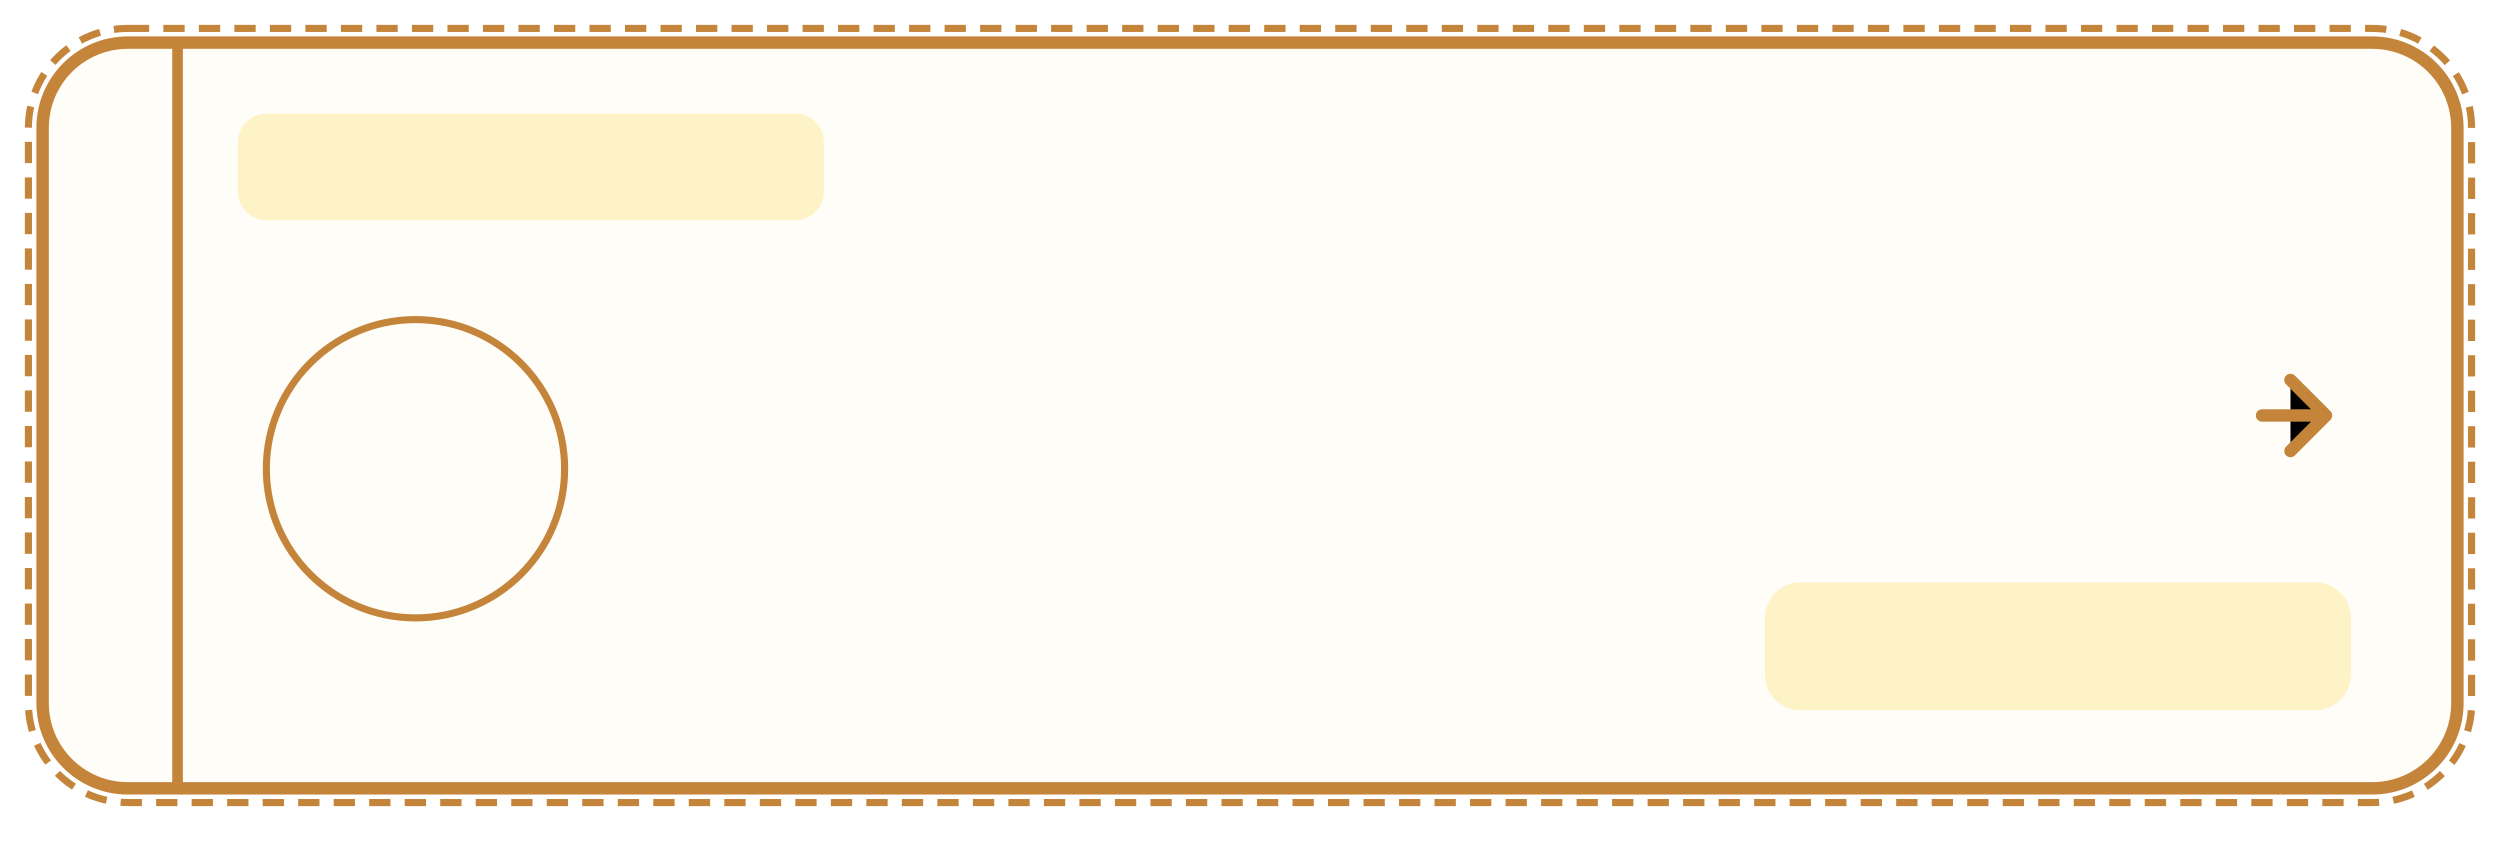
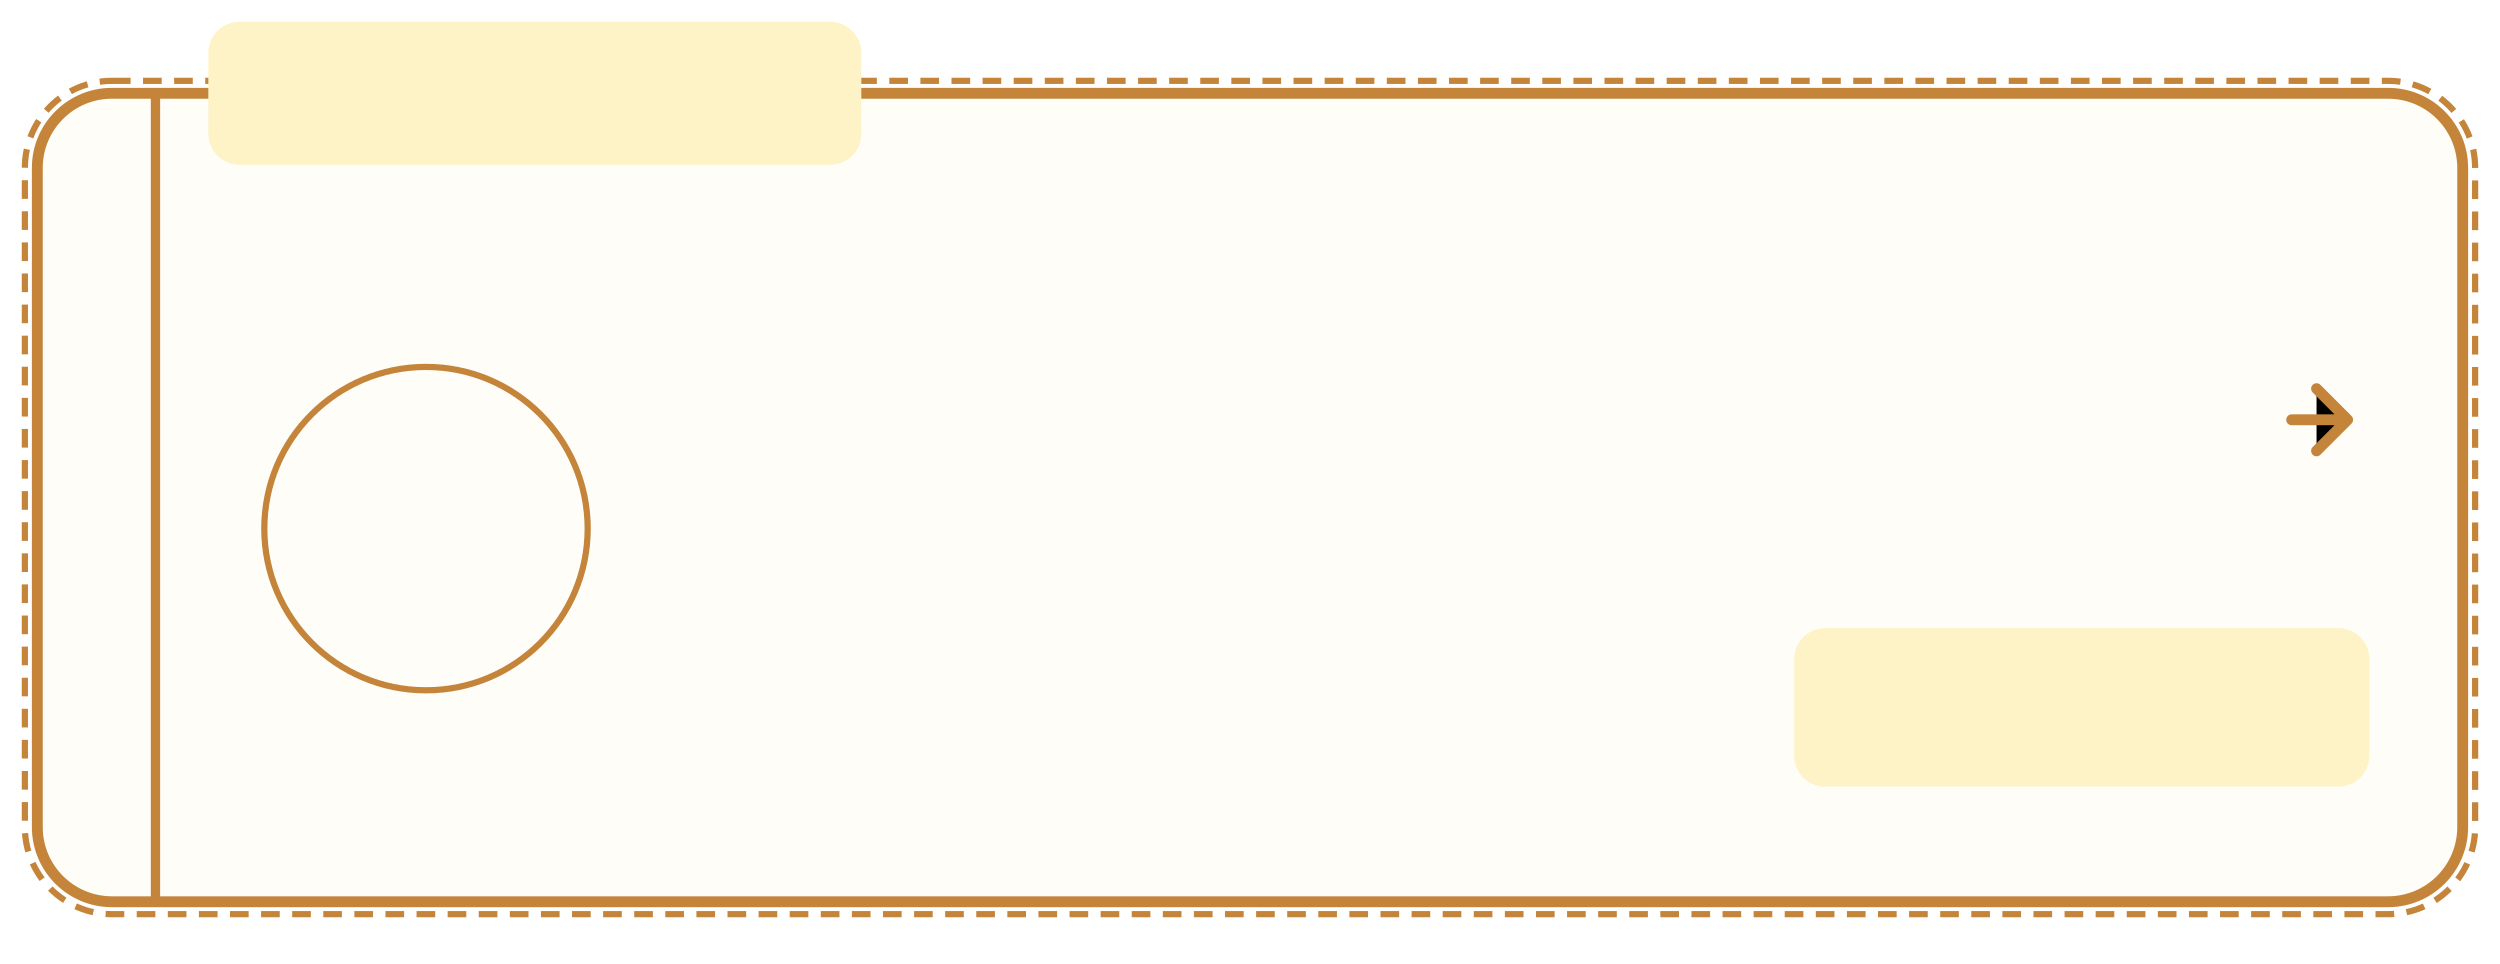
- <svg xmlns="http://www.w3.org/2000/svg" viewBox="-12 -12 704 242" width="704" height="242">
-   <rect x="-4" y="-4" width="688" height="218" rx="28" fill="none" stroke="#C4843A" stroke-width="2" stroke-dasharray="6 4" />
-   <rect width="680" height="210" rx="24" fill="#FFFDF8" stroke="#C4843A" stroke-width="3.5" />
-   <line x1="38" y1="0" x2="38" y2="210" stroke="#C4843A" stroke-width="3" />
-   <rect x="55" y="20" width="165" height="30" rx="8" fill="#FEF3C7" />
-   <circle cx="105" cy="120" r="42" fill="#FFFDF8" stroke="#C4843A" stroke-width="2" />
-   <rect x="485" y="152" width="165" height="36" rx="10" fill="#FEF3C7" />
-   <path d="M 625 105 L 640 105 M 633 95 L 643 105 L 633 115" stroke="#C4843A" stroke-width="3.5" stroke-linecap="round" stroke-linejoin="round" />
+ <svg xmlns="http://www.w3.org/2000/svg" viewBox="-12 -30 804 310" width="804" height="310">
+   <rect x="-4" y="-4" width="788" height="268" rx="28" fill="none" stroke="#C4843A" stroke-width="2" stroke-dasharray="6 4" />
+   <rect width="780" height="260" rx="24" fill="#FFFDF8" stroke="#C4843A" stroke-width="3.5" />
+   <line x1="38" y1="0" x2="38" y2="260" stroke="#C4843A" stroke-width="3" />
+   <rect x="55" y="-23" width="210" height="46" rx="10" fill="#FEF3C7" />
+   <circle cx="125" cy="140" r="52" fill="#FFFDF8" stroke="#C4843A" stroke-width="2" />
+   <rect x="565" y="172" width="185" height="51" rx="10" fill="#FEF3C7" />
+   <g transform="translate(725, 105)">
+     <path d="M 0 0 L 15 0 M 8 -10 L 18 0 L 8 10" stroke="#C4843A" stroke-width="3.5" stroke-linecap="round" stroke-linejoin="round" />
+   </g>
</svg>
